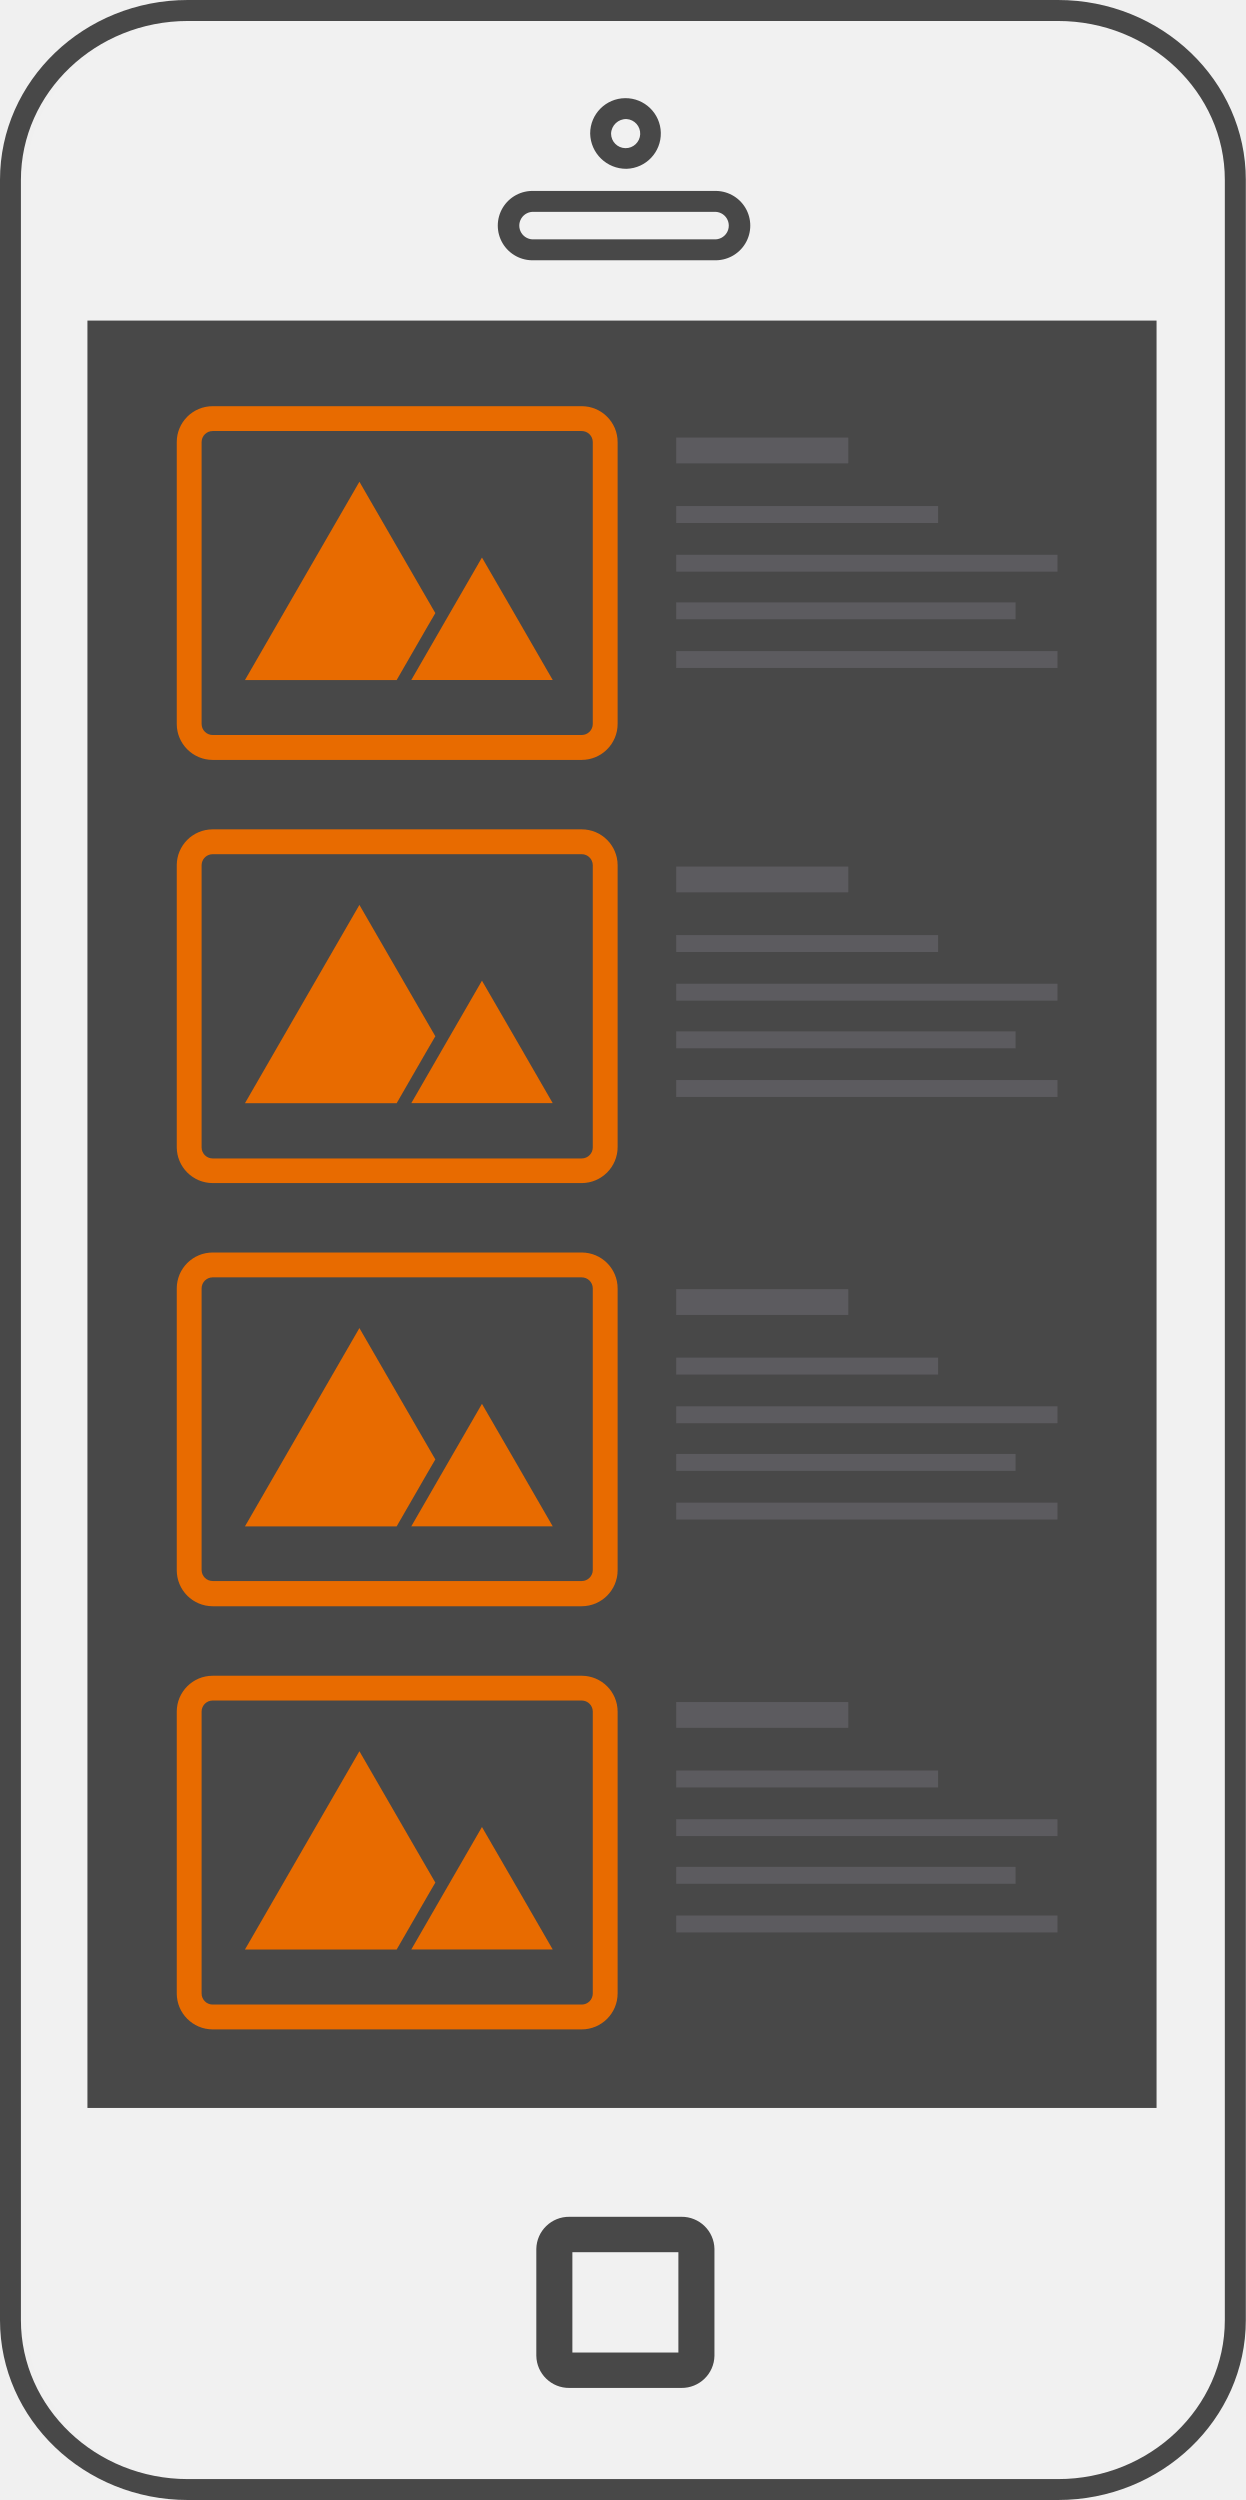
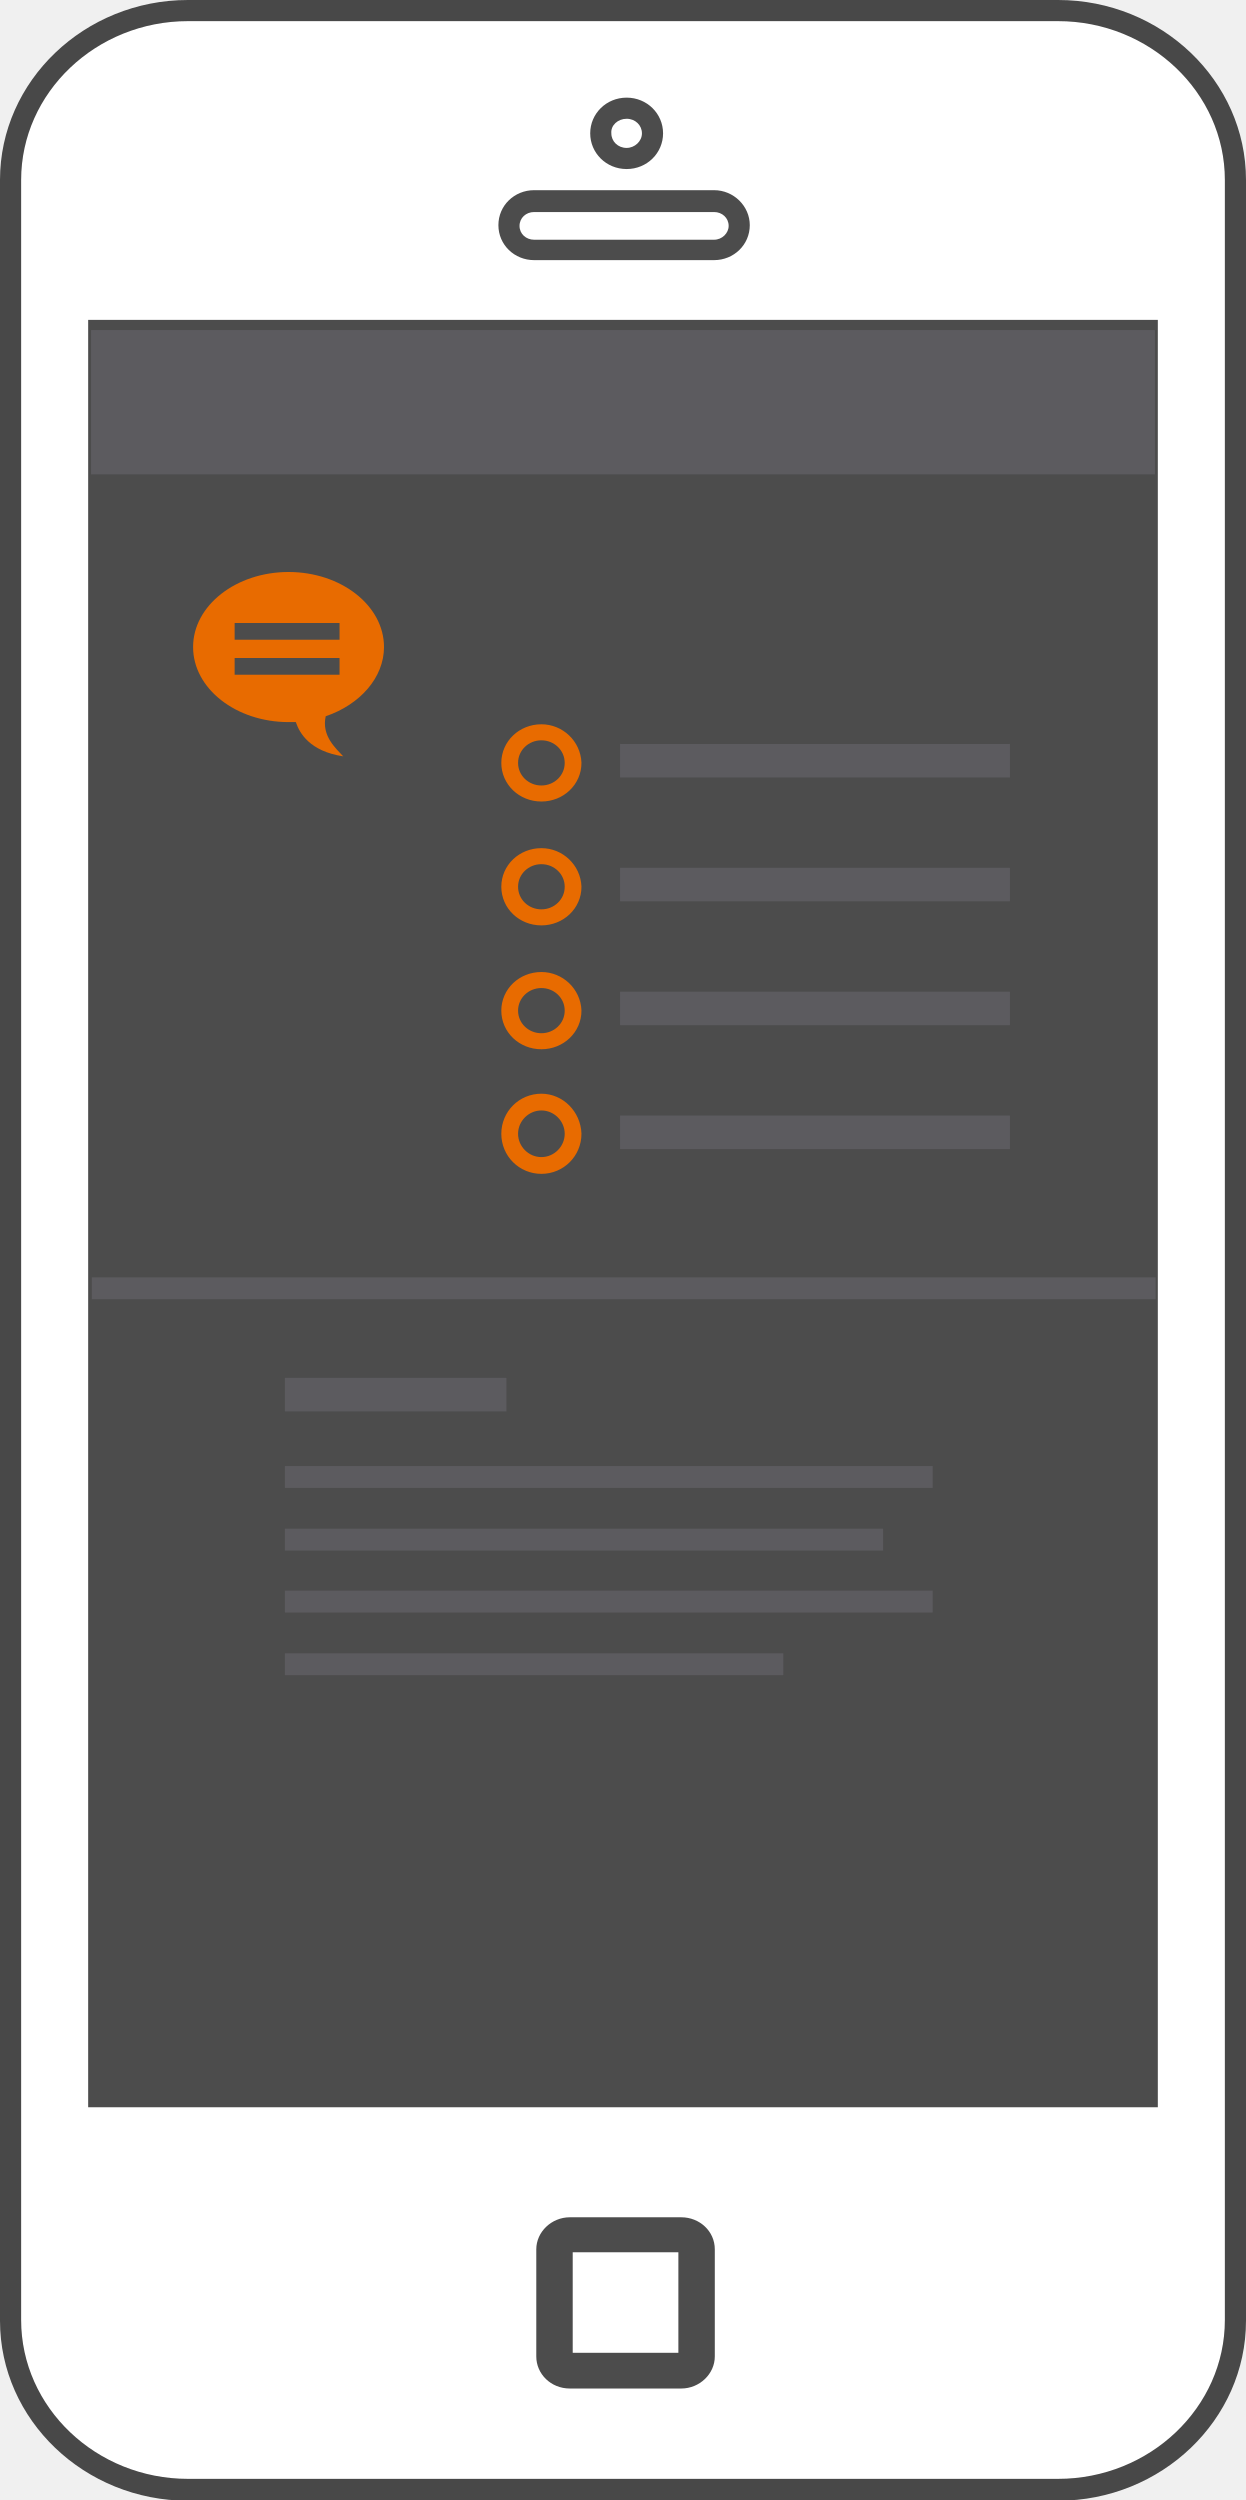
- <svg xmlns="http://www.w3.org/2000/svg" width="170.99" height="343.13" viewBox="0 0 170.99 343.13">
-   <g style="isolation: isolate">
-     <g id="Layer_2" data-name="Layer 2">
-       <g id="Layer_1-2" data-name="Layer 1">
+ <svg xmlns="http://www.w3.org/2000/svg" version="1.1" x="0px" y="0px" viewBox="0 0 171 343.1" style="enable-background:new 0 0 171 343.1;" xml:space="preserve">
+   <style type="text/css">
+ 	.st0{opacity:0.1;fill:#FFFFFF;}
+ 	.st1{opacity:0.7;}
+ 	.st2{fill:#E86B00;}
+ 	.st3{fill:#5C5B5F;}
+ 	.st4{fill:#FFFFFF;}
+ 	.st5{fill:#D86344;}
+ 	.st6{fill:#76A797;}
+ 	.st7{stroke:#E86B00;stroke-width:2;stroke-miterlimit:10;}
+ </style>
+   <g id="Layer_1">
+ </g>
+   <g id="t3">
+ </g>
+   <g id="t2">
+     <g>
+       <path class="st4" d="M168.1,318.4c0,12-10.3,21.8-22.9,21.8H25.8c-12.6,0-22.9-9.8-22.9-21.8V24.7c0-12,10.3-21.8,22.9-21.8h119.4    c12.6,0,22.9,9.8,22.9,21.8V318.4z" />
+       <g class="st1">
+         <path d="M86,23.2c2.8,0,5-2.2,5-4.9s-2.2-4.9-5-4.9c-2.8,0-5,2.2-5,4.9S83.2,23.2,86,23.2z M86,16.3c1.2,0,2.1,0.9,2.1,2     c0,1.1-1,2-2.1,2c-1.2,0-2.1-0.9-2.1-2C83.8,17.2,84.8,16.3,86,16.3z" />
+         <path d="M145.2,0H25.8C11.6,0,0,11.1,0,24.7v293.8c0,13.6,11.6,24.7,25.8,24.7h119.4c14.2,0,25.8-11.1,25.8-24.7V24.7     C171,11.1,159.4,0,145.2,0z M168.1,318.4c0,12-10.3,21.8-22.9,21.8H25.8c-12.6,0-22.9-9.8-22.9-21.8V24.7     c0-12,10.3-21.8,22.9-21.8h119.4c12.6,0,22.9,9.8,22.9,21.8V318.4z" />
+         <path d="M73.3,35.7H98c2.7,0,4.9-2.1,4.9-4.8c0-2.6-2.2-4.8-4.9-4.8H73.3c-2.7,0-4.9,2.1-4.9,4.8C68.4,33.6,70.6,35.7,73.3,35.7z      M73.3,29.1H98c1.1,0,2,0.8,2,1.9c0,1-0.9,1.9-2,1.9H73.3c-1.1,0-2-0.8-2-1.9C71.3,29.9,72.2,29.1,73.3,29.1z" />
+         <path d="M93.5,304.3H78.2c-2.5,0-4.6,2-4.6,4.4v14.7c0,2.4,2,4.4,4.6,4.4h15.3c2.5,0,4.6-2,4.6-4.4v-14.7     C98.1,306.2,96,304.3,93.5,304.3z M93.1,309.1v13.8H78.6v-13.8H93.1z" />
+       </g>
+       <path class="st1" d="M12.1,289.2h146.8V43.9H12.1V289.2z" />
+       <rect x="12.5" y="45.3" class="st3" width="146" height="19.8" />
+       <g>
        <g>
-           <g>
-             <path d="M168.88,318.44c0,12-10.28,21.82-22.9,21.82H26.54c-12.62,0-22.9-9.79-22.9-21.82V24.69c0-12,10.28-21.81,22.9-21.81H146c12.62,0,22.9,9.78,22.9,21.81Z" style="fill: #fff;opacity: 0.1" />
-             <g style="opacity: 0.7;mix-blend-mode: multiply">
-               <path d="M86,23.17a4.85,4.85,0,1,0-5-4.85A4.94,4.94,0,0,0,86,23.17Zm0-6.83a2,2,0,1,1-2.13,2A2.07,2.07,0,0,1,86,16.34Z" />
-               <path d="M145.21,0H25.78C11.56,0,0,11.07,0,24.69V318.44c0,13.62,11.56,24.69,25.78,24.69H145.21c14.21,0,25.78-11.07,25.78-24.69V24.69C171,11.07,159.42,0,145.21,0Zm22.9,318.44c0,12-10.27,21.82-22.9,21.82H25.78c-12.63,0-22.91-9.79-22.91-21.82V24.69c0-12,10.28-21.81,22.91-21.81H145.21c12.63,0,22.9,9.78,22.9,21.81Z" />
-               <path d="M73.3,35.72H98a4.76,4.76,0,1,0,0-9.51H73.3a4.76,4.76,0,1,0,0,9.51Zm0-6.64H98a1.89,1.89,0,1,1,0,3.77H73.3a1.89,1.89,0,1,1,0-3.77Z" />
-               <path d="M93.51,304.26H78.17a4.49,4.49,0,0,0-4.56,4.42v14.65a4.49,4.49,0,0,0,4.56,4.42H93.51a4.49,4.49,0,0,0,4.55-4.42V308.68A4.49,4.49,0,0,0,93.51,304.26Zm-.4,4.86v13.77H78.56V309.12Z" />
-             </g>
-             <path d="M12,289.32H158.74V44H12Z" style="opacity: 0.7;mix-blend-mode: multiply" />
-           </g>
-           <g>
-             <g>
-               <g>
-                 <rect x="92.81" y="69.46" width="35.95" height="2.32" style="fill: #5c5b5f" />
-                 <rect x="92.81" y="76.14" width="52.33" height="2.32" style="fill: #5c5b5f" />
-               </g>
-               <g>
-                 <rect x="92.81" y="82.68" width="46.58" height="2.32" style="fill: #5c5b5f" />
-                 <rect x="92.81" y="89.36" width="52.33" height="2.32" style="fill: #5c5b5f" />
-               </g>
-             </g>
-             <rect x="92.81" y="60.06" width="23.62" height="3.54" style="fill: #5c5b5f" />
-           </g>
-           <g>
-             <g>
-               <g>
-                 <rect x="92.81" y="128.34" width="35.95" height="2.32" style="fill: #5c5b5f" />
-                 <rect x="92.81" y="135.02" width="52.33" height="2.32" style="fill: #5c5b5f" />
-               </g>
-               <g>
-                 <rect x="92.81" y="141.56" width="46.58" height="2.32" style="fill: #5c5b5f" />
-                 <rect x="92.81" y="148.24" width="52.33" height="2.32" style="fill: #5c5b5f" />
-               </g>
-             </g>
-             <rect x="92.81" y="118.94" width="23.62" height="3.54" style="fill: #5c5b5f" />
-           </g>
-           <g>
-             <g>
-               <g>
-                 <rect x="92.81" y="186.34" width="35.95" height="2.32" style="fill: #5c5b5f" />
-                 <rect x="92.81" y="193.02" width="52.33" height="2.32" style="fill: #5c5b5f" />
-               </g>
-               <g>
-                 <rect x="92.81" y="199.56" width="46.58" height="2.32" style="fill: #5c5b5f" />
-                 <rect x="92.81" y="206.24" width="52.33" height="2.32" style="fill: #5c5b5f" />
-               </g>
-             </g>
-             <rect x="92.81" y="176.94" width="23.62" height="3.54" style="fill: #5c5b5f" />
-           </g>
-           <g>
-             <g>
-               <g>
-                 <rect x="92.81" y="243.01" width="35.95" height="2.32" style="fill: #5c5b5f" />
-                 <rect x="92.81" y="249.69" width="52.33" height="2.32" style="fill: #5c5b5f" />
-               </g>
-               <g>
-                 <rect x="92.81" y="256.23" width="46.58" height="2.32" style="fill: #5c5b5f" />
-                 <rect x="92.81" y="262.91" width="52.33" height="2.32" style="fill: #5c5b5f" />
-               </g>
-             </g>
-             <rect x="92.81" y="233.61" width="23.62" height="3.54" style="fill: #5c5b5f" />
-           </g>
-           <g>
-             <g>
-               <path d="M79.84,55.75H29.19a4.93,4.93,0,0,0-4.93,4.93V99.36a4.94,4.94,0,0,0,4.93,4.94H79.84a4.94,4.94,0,0,0,4.93-4.94V60.68A4.93,4.93,0,0,0,79.84,55.75Zm1.52,43.61a1.52,1.52,0,0,1-1.52,1.52H29.19a1.52,1.52,0,0,1-1.52-1.52V60.68a1.52,1.52,0,0,1,1.52-1.52H79.84a1.52,1.52,0,0,1,1.52,1.52Z" style="fill: #e86b00" />
-               <g>
-                 <polygon points="59.75 84.15 57.19 79.73 49.33 66.12 41.47 79.73 33.62 93.34 49.33 93.34 54.44 93.34 58.7 85.95 59.75 84.15" style="fill: #e86b00" />
-                 <polygon points="71.01 84.92 66.15 76.52 61.3 84.92 56.45 93.33 66.15 93.33 75.86 93.33 71.01 84.92" style="fill: #e86b00" />
-               </g>
-             </g>
-             <g>
-               <path d="M79.84,113.83H29.19a4.93,4.93,0,0,0-4.93,4.93v38.68a4.94,4.94,0,0,0,4.93,4.94H79.84a4.94,4.94,0,0,0,4.93-4.94V118.76A4.93,4.93,0,0,0,79.84,113.83Zm1.52,43.61A1.52,1.52,0,0,1,79.84,159H29.19a1.52,1.52,0,0,1-1.52-1.52V118.76a1.52,1.52,0,0,1,1.52-1.52H79.84a1.52,1.52,0,0,1,1.52,1.52Z" style="fill: #e86b00" />
-               <g>
-                 <polygon points="59.75 142.23 57.19 137.81 49.33 124.2 41.47 137.81 33.62 151.42 49.33 151.42 54.44 151.42 58.7 144.03 59.75 142.23" style="fill: #e86b00" />
-                 <polygon points="71.01 143 66.15 134.6 61.3 143 56.45 151.41 66.15 151.41 75.86 151.41 71.01 143" style="fill: #e86b00" />
-               </g>
-             </g>
-             <g>
-               <path d="M79.84,171.91H29.19a4.93,4.93,0,0,0-4.93,4.93v38.68a4.94,4.94,0,0,0,4.93,4.94H79.84a4.94,4.94,0,0,0,4.93-4.94V176.84A4.93,4.93,0,0,0,79.84,171.91Zm1.52,43.61A1.52,1.52,0,0,1,79.84,217H29.19a1.52,1.52,0,0,1-1.52-1.52V176.84a1.52,1.52,0,0,1,1.52-1.52H79.84a1.52,1.52,0,0,1,1.52,1.52Z" style="fill: #e86b00" />
-               <g>
-                 <polygon points="59.75 200.31 57.19 195.89 49.33 182.28 41.47 195.89 33.62 209.5 49.33 209.5 54.44 209.5 58.7 202.11 59.75 200.31" style="fill: #e86b00" />
-                 <polygon points="71.01 201.08 66.15 192.68 61.3 201.08 56.45 209.49 66.15 209.49 75.86 209.49 71.01 201.08" style="fill: #e86b00" />
-               </g>
-             </g>
-             <g>
-               <path d="M79.84,230H29.19a4.93,4.93,0,0,0-4.93,4.93V273.6a4.94,4.94,0,0,0,4.93,4.94H79.84a4.94,4.94,0,0,0,4.93-4.94V234.92A4.93,4.93,0,0,0,79.84,230Zm1.52,43.61a1.52,1.52,0,0,1-1.52,1.52H29.19a1.52,1.52,0,0,1-1.52-1.52V234.92a1.52,1.52,0,0,1,1.52-1.52H79.84a1.52,1.52,0,0,1,1.52,1.52Z" style="fill: #e86b00" />
-               <g>
-                 <polygon points="59.75 258.39 57.19 253.97 49.33 240.36 41.47 253.97 33.62 267.58 49.33 267.58 54.44 267.58 58.7 260.19 59.75 258.39" style="fill: #e86b00" />
-                 <polygon points="71.01 259.16 66.15 250.76 61.3 259.16 56.45 267.57 66.15 267.57 75.86 267.57 71.01 259.16" style="fill: #e86b00" />
-               </g>
-             </g>
-           </g>
+           <rect x="39.1" y="201.2" class="st3" width="88.9" height="3" />
+           <rect x="39.1" y="209.8" class="st3" width="82.1" height="3" />
+         </g>
+         <g>
+           <rect x="39.1" y="218.3" class="st3" width="88.9" height="3" />
+           <rect x="39.1" y="226.9" class="st3" width="68.4" height="3" />
        </g>
      </g>
+       <rect x="39.1" y="189.1" class="st3" width="30.4" height="4.6" />
+       <rect x="12.6" y="175.3" class="st3" width="146" height="3" />
+       <path class="st7" d="M74.3,100.4c-2.5,0-4.5,1.9-4.5,4.3c0,2.4,2,4.3,4.5,4.3c2.5,0,4.5-1.9,4.5-4.3    C78.7,102.3,76.7,100.4,74.3,100.4z M74.3,108.8c-2.3,0-4.2-1.8-4.2-4.1c0-2.3,1.9-4.1,4.2-4.1c2.3,0,4.2,1.8,4.2,4.1    C78.5,107,76.6,108.8,74.3,108.8z" />
+       <path class="st7" d="M74.3,117.4c-2.5,0-4.5,1.9-4.5,4.3c0,2.4,2,4.3,4.5,4.3c2.5,0,4.5-1.9,4.5-4.3    C78.7,119.3,76.7,117.4,74.3,117.4z M74.3,125.8c-2.3,0-4.2-1.8-4.2-4.1c0-2.3,1.9-4.1,4.2-4.1c2.3,0,4.2,1.8,4.2,4.1    C78.5,124,76.6,125.8,74.3,125.8z" />
+       <path class="st7" d="M74.3,134.4c-2.5,0-4.5,1.9-4.5,4.3c0,2.4,2,4.3,4.5,4.3c2.5,0,4.5-1.9,4.5-4.3    C78.7,136.3,76.7,134.4,74.3,134.4z M74.3,142.8c-2.3,0-4.2-1.8-4.2-4.1c0-2.3,1.9-4.1,4.2-4.1c2.3,0,4.2,1.8,4.2,4.1    C78.5,141,76.6,142.8,74.3,142.8z" />
+       <path class="st7" d="M74.3,151.1c-2.5,0-4.5,2-4.5,4.5c0,2.5,2,4.5,4.5,4.5c2.5,0,4.5-2,4.5-4.5C78.7,153.1,76.7,151.1,74.3,151.1    z M74.3,159.8c-2.3,0-4.2-1.9-4.2-4.2c0-2.3,1.9-4.2,4.2-4.2c2.3,0,4.2,1.9,4.2,4.2C78.5,157.9,76.6,159.8,74.3,159.8z" />
+       <rect x="85.1" y="102.1" class="st3" width="53.5" height="4.6" />
+       <rect x="85.1" y="119.1" class="st3" width="53.5" height="4.6" />
+       <rect x="85.1" y="136.1" class="st3" width="53.5" height="4.6" />
+       <rect x="85.1" y="153.1" class="st3" width="53.5" height="4.6" />
+       <path class="st2" d="M52.7,88.8c0-5.7-5.9-10.3-13.1-10.3c-7.2,0-13.1,4.6-13.1,10.3c0,5.7,5.9,10.3,13.1,10.3c0.3,0,0.7,0,1,0    c0.5,1.5,1.9,4,6.5,4.7c-1-1.1-3-2.8-2.4-5.5C49.4,96.7,52.7,93,52.7,88.8z M32.2,85.5h14.4v2.3H32.2V85.5z M32.2,92.6v-2.3h14.4    v2.3H32.2z" />
    </g>
  </g>
+   <g id="t1">
+ </g>
</svg>
